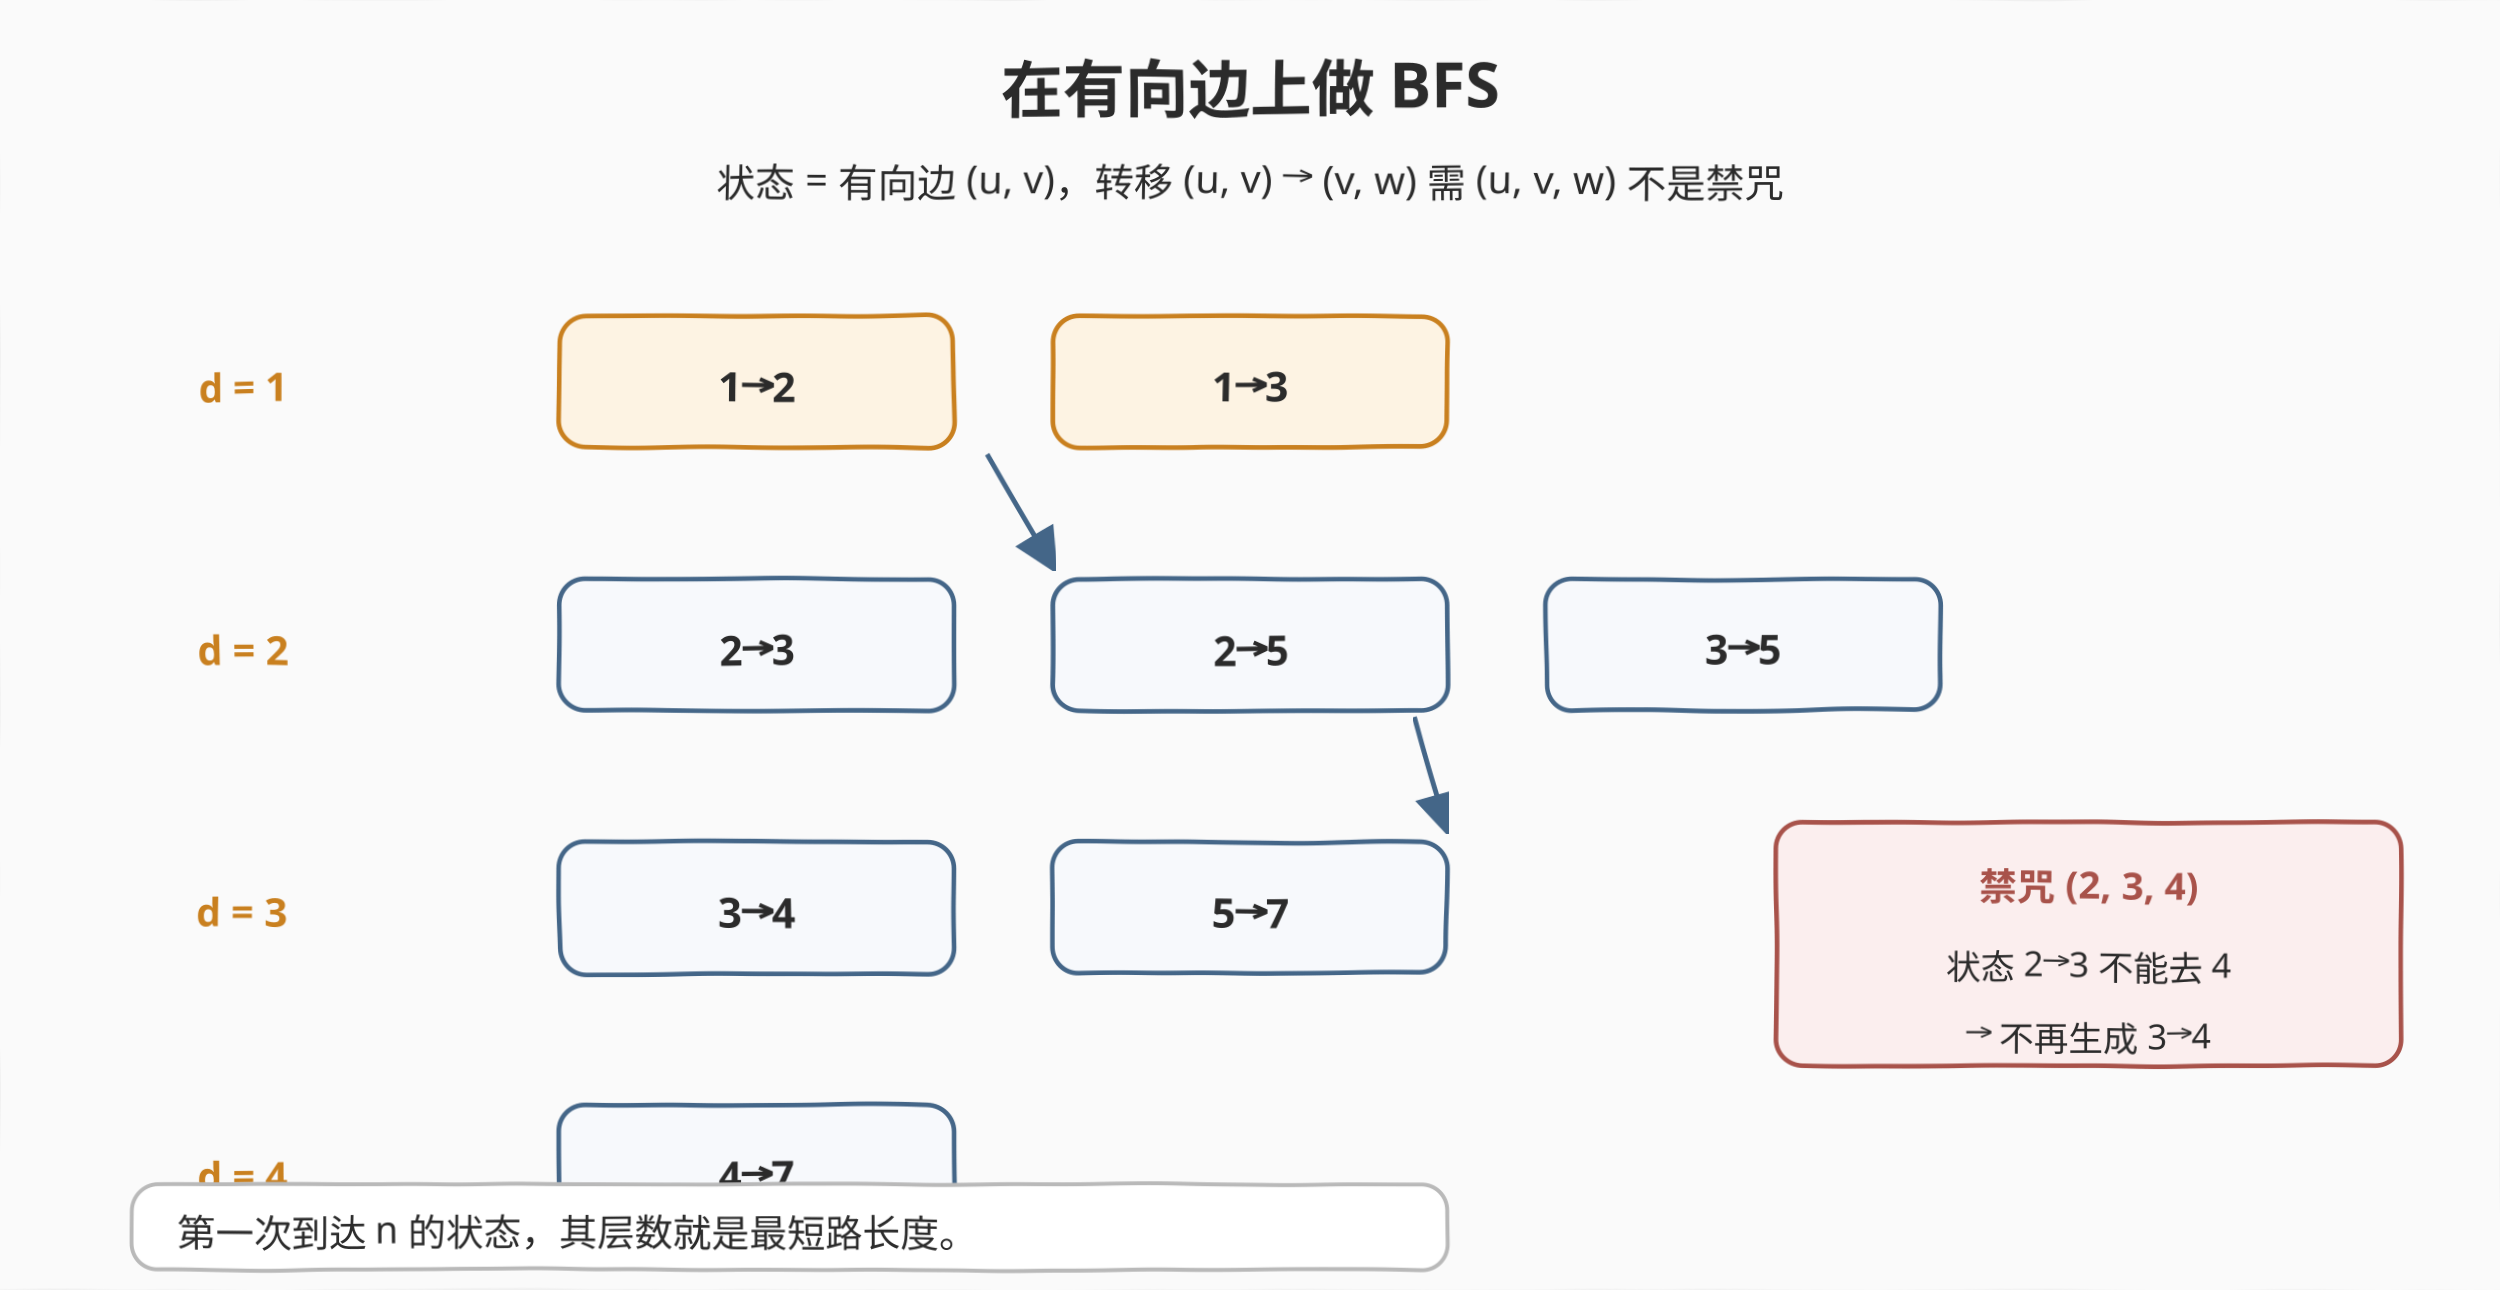
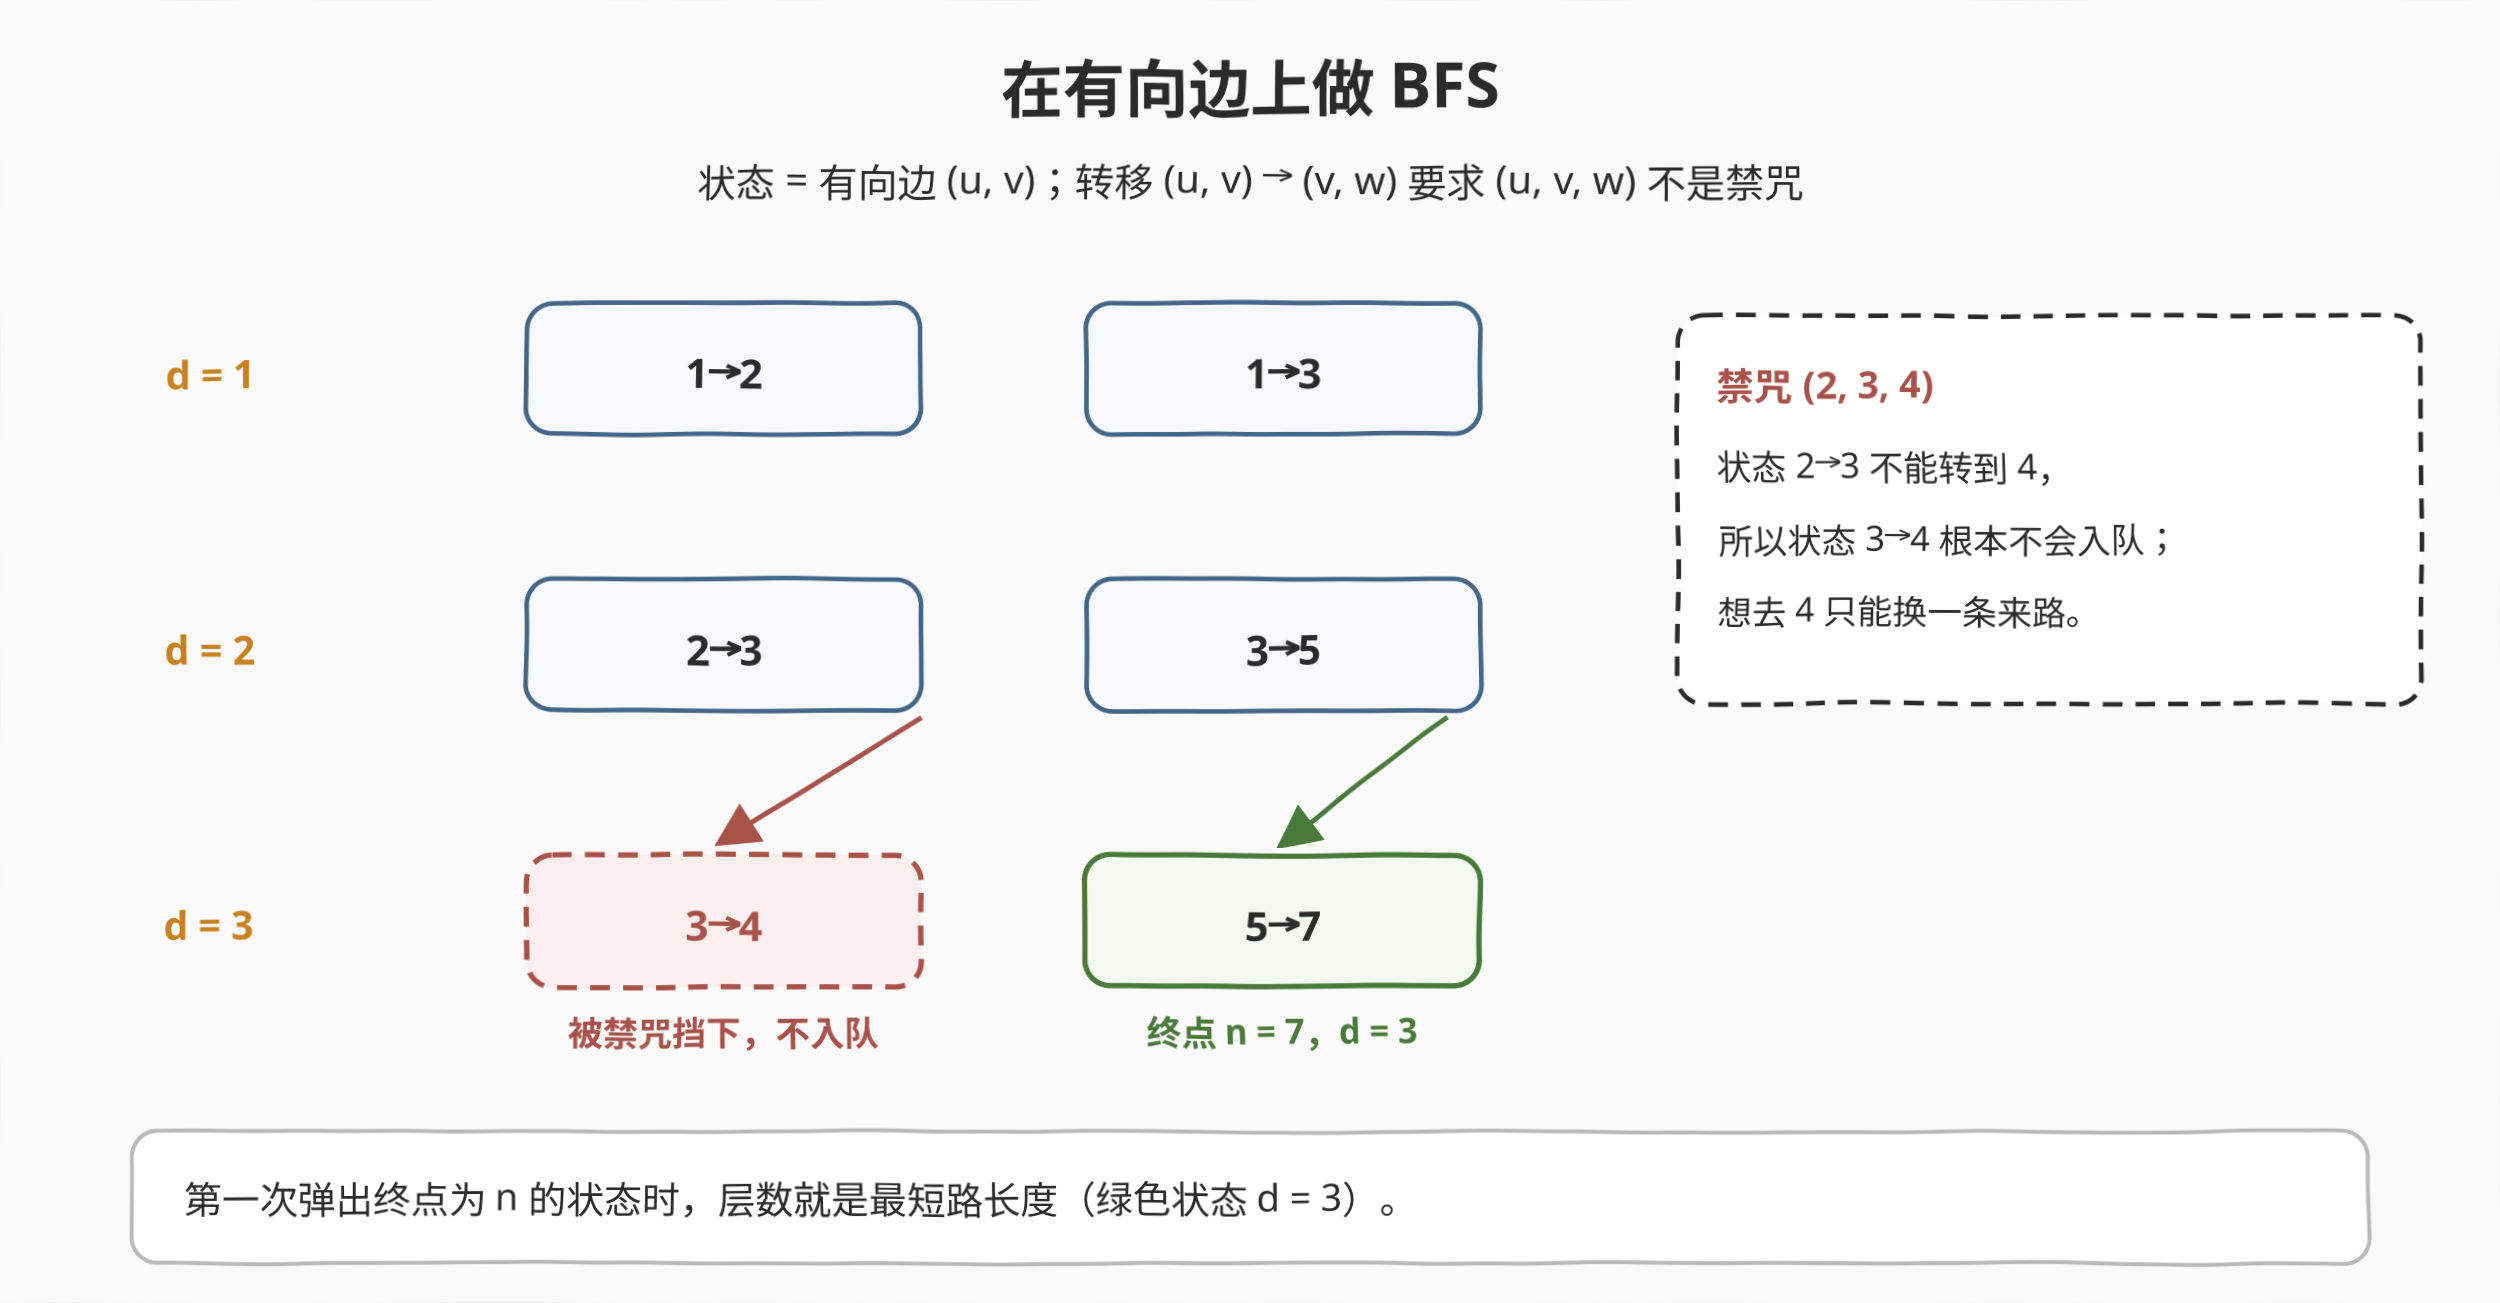
- <svg xmlns="http://www.w3.org/2000/svg" width="760" height="392" viewBox="0 0 760 392" font-family="'Comic Sans MS','Marker Felt','Segoe UI','Kaiti SC',楷体,cursive">
+ <svg xmlns="http://www.w3.org/2000/svg" width="760" height="396" viewBox="0 0 760 396" font-family="'Comic Sans MS','Marker Felt','Segoe UI','Kaiti SC',楷体,cursive">
  <defs>
    <filter id="rough2" x="-4%" y="-4%" width="108%" height="108%">
      <feTurbulence type="fractalNoise" baseFrequency="0.022" numOctaves="2" seed="17" />
      <feDisplacementMap in="SourceGraphic" scale="1.6" />
    </filter>
    <marker id="arr" markerWidth="9" markerHeight="9" refX="7" refY="4.5" orient="auto">
      <path d="M0,0 L9,4.5 L0,9 z" fill="#446688" />
    </marker>
    <marker id="arrO" markerWidth="9" markerHeight="9" refX="7" refY="4.5" orient="auto">
      <path d="M0,0 L9,4.5 L0,9 z" fill="#c9801f" />
    </marker>
    <marker id="arrG" markerWidth="9" markerHeight="9" refX="7" refY="4.5" orient="auto">
      <path d="M0,0 L9,4.5 L0,9 z" fill="#4a7a3a" />
    </marker>
    <marker id="arrR" markerWidth="9" markerHeight="9" refX="7" refY="4.5" orient="auto">
      <path d="M0,0 L9,4.5 L0,9 z" fill="#a8524a" />
    </marker>
  </defs>
-   <rect width="760" height="392" fill="#fafafa" filter="url(#rough2)" />
+   <rect width="760" height="396" fill="#fafafa" filter="url(#rough2)" />
  <text x="380.0" y="34.0" text-anchor="middle" font-size="19" fill="#2b2b2b" font-weight="bold" filter="url(#rough2)">在有向边上做 BFS</text>
-   <text x="380.0" y="60.0" text-anchor="middle" font-size="12" fill="#2b2b2b" filter="url(#rough2)">状态 = 有向边 (u, v)，转移 (u, v) → (v, w) 需 (u, v, w) 不是禁咒</text>
-   <text x="60.0" y="122.0" text-anchor="start" font-size="12" fill="#c9801f" font-weight="bold" filter="url(#rough2)">d = 1</text>
-   <rect x="170.0" y="96.0" width="120.0" height="40.0" rx="8" fill="#fdf3e3" stroke="#c9801f" stroke-width="1.4" filter="url(#rough2)" />
-   <text x="230.0" y="122.0" text-anchor="middle" font-size="12.5" fill="#2b2b2b" font-weight="bold" filter="url(#rough2)">1→2</text>
-   <rect x="320.0" y="96.0" width="120.0" height="40.0" rx="8" fill="#fdf3e3" stroke="#c9801f" stroke-width="1.4" filter="url(#rough2)" />
-   <text x="380.0" y="122.0" text-anchor="middle" font-size="12.5" fill="#2b2b2b" font-weight="bold" filter="url(#rough2)">1→3</text>
-   <text x="60.0" y="202.0" text-anchor="start" font-size="12" fill="#c9801f" font-weight="bold" filter="url(#rough2)">d = 2</text>
-   <rect x="170.0" y="176.0" width="120.0" height="40.0" rx="8" fill="#f7f9fc" stroke="#446688" stroke-width="1.4" filter="url(#rough2)" />
-   <text x="230.0" y="202.0" text-anchor="middle" font-size="12.5" fill="#2b2b2b" font-weight="bold" filter="url(#rough2)">2→3</text>
-   <rect x="320.0" y="176.0" width="120.0" height="40.0" rx="8" fill="#f7f9fc" stroke="#446688" stroke-width="1.4" filter="url(#rough2)" />
-   <text x="380.0" y="202.0" text-anchor="middle" font-size="12.5" fill="#2b2b2b" font-weight="bold" filter="url(#rough2)">2→5</text>
-   <rect x="470.0" y="176.0" width="120.0" height="40.0" rx="8" fill="#f7f9fc" stroke="#446688" stroke-width="1.4" filter="url(#rough2)" />
-   <text x="530.0" y="202.0" text-anchor="middle" font-size="12.5" fill="#2b2b2b" font-weight="bold" filter="url(#rough2)">3→5</text>
-   <text x="60.0" y="282.0" text-anchor="start" font-size="12" fill="#c9801f" font-weight="bold" filter="url(#rough2)">d = 3</text>
-   <rect x="170.0" y="256.0" width="120.0" height="40.0" rx="8" fill="#f7f9fc" stroke="#446688" stroke-width="1.4" filter="url(#rough2)" />
-   <text x="230.0" y="282.0" text-anchor="middle" font-size="12.5" fill="#2b2b2b" font-weight="bold" filter="url(#rough2)">3→4</text>
-   <rect x="320.0" y="256.0" width="120.0" height="40.0" rx="8" fill="#f7f9fc" stroke="#446688" stroke-width="1.4" filter="url(#rough2)" />
-   <text x="380.0" y="282.0" text-anchor="middle" font-size="12.5" fill="#2b2b2b" font-weight="bold" filter="url(#rough2)">5→7</text>
-   <text x="60.0" y="362.0" text-anchor="start" font-size="12" fill="#c9801f" font-weight="bold" filter="url(#rough2)">d = 4</text>
-   <rect x="170.0" y="336.0" width="120.0" height="40.0" rx="8" fill="#f7f9fc" stroke="#446688" stroke-width="1.4" filter="url(#rough2)" />
-   <text x="230.0" y="362.0" text-anchor="middle" font-size="12.5" fill="#2b2b2b" font-weight="bold" filter="url(#rough2)">4→7</text>
-   <path d="M 230.0 138.0 L 230.0 172.0" stroke="#446688" stroke-width="1.5" fill="none" marker-end="url(#arr)" filter="url(#rough2)" />
-   <path d="M 300.0 138.0 L 320.0 172.0" stroke="#446688" stroke-width="1.5" fill="none" marker-end="url(#arr)" filter="url(#rough2)" />
-   <path d="M 380.0 218.0 L 380.0 252.0" stroke="#446688" stroke-width="1.5" fill="none" marker-end="url(#arr)" filter="url(#rough2)" />
-   <path d="M 430.0 218.0 L 440.0 252.0" stroke="#446688" stroke-width="1.5" fill="none" marker-end="url(#arr)" filter="url(#rough2)" />
-   <path d="M 380.0 298.0 L 380.0 332.0" stroke="#446688" stroke-width="1.5" fill="none" marker-end="url(#arr)" filter="url(#rough2)" />
-   <rect x="540.0" y="250.0" width="190.0" height="74.0" rx="8" fill="#fbeeee" stroke="#a8524a" stroke-width="1.4" filter="url(#rough2)" />
-   <text x="635.0" y="274.0" text-anchor="middle" font-size="11.5" fill="#a8524a" font-weight="bold" filter="url(#rough2)">禁咒 (2, 3, 4)</text>
-   <text x="635.0" y="298.0" text-anchor="middle" font-size="10.5" fill="#2b2b2b" filter="url(#rough2)">状态 2→3 不能去 4</text>
-   <text x="635.0" y="318.0" text-anchor="middle" font-size="10.5" fill="#2b2b2b" filter="url(#rough2)">→ 不再生成 3→4</text>
-   <rect x="40.0" y="360.0" width="400.0" height="26.0" rx="8" fill="#ffffff" stroke="#b9b9b9" stroke-width="1.2" filter="url(#rough2)" />
-   <text x="54.0" y="379.0" text-anchor="start" font-size="11.5" fill="#2b2b2b" filter="url(#rough2)">第一次到达 n 的状态，其层数就是最短路长度。</text>
+   <text x="380.0" y="60.0" text-anchor="middle" font-size="12" fill="#2b2b2b" filter="url(#rough2)">状态 = 有向边 (u, v)；转移 (u, v) → (v, w) 要求 (u, v, w) 不是禁咒</text>
+   <text x="50.0" y="118.0" text-anchor="start" font-size="12" fill="#c9801f" font-weight="bold" filter="url(#rough2)">d = 1</text>
+   <rect x="160.0" y="92.0" width="120.0" height="40.0" rx="8" fill="#f7f9fc" stroke="#446688" stroke-width="1.4" filter="url(#rough2)" />
+   <text x="220.0" y="118.0" text-anchor="middle" font-size="12.5" fill="#2b2b2b" font-weight="bold" filter="url(#rough2)">1→2</text>
+   <rect x="330.0" y="92.0" width="120.0" height="40.0" rx="8" fill="#f7f9fc" stroke="#446688" stroke-width="1.4" filter="url(#rough2)" />
+   <text x="390.0" y="118.0" text-anchor="middle" font-size="12.5" fill="#2b2b2b" font-weight="bold" filter="url(#rough2)">1→3</text>
+   <text x="50.0" y="202.0" text-anchor="start" font-size="12" fill="#c9801f" font-weight="bold" filter="url(#rough2)">d = 2</text>
+   <rect x="160.0" y="176.0" width="120.0" height="40.0" rx="8" fill="#f7f9fc" stroke="#446688" stroke-width="1.4" filter="url(#rough2)" />
+   <text x="220.0" y="202.0" text-anchor="middle" font-size="12.5" fill="#2b2b2b" font-weight="bold" filter="url(#rough2)">2→3</text>
+   <rect x="330.0" y="176.0" width="120.0" height="40.0" rx="8" fill="#f7f9fc" stroke="#446688" stroke-width="1.4" filter="url(#rough2)" />
+   <text x="390.0" y="202.0" text-anchor="middle" font-size="12.5" fill="#2b2b2b" font-weight="bold" filter="url(#rough2)">3→5</text>
+   <text x="50.0" y="286.0" text-anchor="start" font-size="12" fill="#c9801f" font-weight="bold" filter="url(#rough2)">d = 3</text>
+   <rect x="160.0" y="260.0" width="120.0" height="40.0" rx="8" fill="#fbeeee" stroke="#a8524a" stroke-width="1.6" stroke-dasharray="6 4" filter="url(#rough2)" />
+   <text x="220.0" y="286.0" text-anchor="middle" font-size="12.5" fill="#a8524a" font-weight="bold" filter="url(#rough2)">3→4</text>
+   <text x="220.0" y="318.0" text-anchor="middle" font-size="10.5" fill="#a8524a" font-weight="bold" filter="url(#rough2)">被禁咒挡下，不入队</text>
+   <rect x="330.0" y="260.0" width="120.0" height="40.0" rx="8" fill="#f4f9f2" stroke="#4a7a3a" stroke-width="1.6" filter="url(#rough2)" />
+   <text x="390.0" y="286.0" text-anchor="middle" font-size="12.5" fill="#2b2b2b" font-weight="bold" filter="url(#rough2)">5→7</text>
+   <text x="390.0" y="318.0" text-anchor="middle" font-size="10.5" fill="#4a7a3a" font-weight="bold" filter="url(#rough2)">终点 n = 7，d = 3</text>
+   <path d="M 220.0 134.0 L 220.0 172.0" stroke="#446688" stroke-width="1.5" fill="none" marker-end="url(#arr)" filter="url(#rough2)" />
+   <path d="M 390.0 134.0 L 390.0 172.0" stroke="#446688" stroke-width="1.5" fill="none" marker-end="url(#arr)" filter="url(#rough2)" />
+   <path d="M 280.0 218.0 L 220.0 256.0" stroke="#a8524a" stroke-width="1.5" fill="none" marker-end="url(#arrR)" filter="url(#rough2)" />
+   <path d="M 440.0 218.0 L 390.0 256.0" stroke="#4a7a3a" stroke-width="1.5" fill="none" marker-end="url(#arrG)" filter="url(#rough2)" />
+   <rect x="510.0" y="96.0" width="226.0" height="118.0" rx="8" fill="#ffffff" stroke="#2b2b2b" stroke-width="1.4" stroke-dasharray="6 4" filter="url(#rough2)" />
+   <text x="522.0" y="122.0" text-anchor="start" font-size="11.5" fill="#a8524a" font-weight="bold" filter="url(#rough2)">禁咒 (2, 3, 4)</text>
+   <text x="522.0" y="146.0" text-anchor="start" font-size="10.5" fill="#2b2b2b" filter="url(#rough2)">状态 2→3 不能转到 4，</text>
+   <text x="522.0" y="168.0" text-anchor="start" font-size="10.5" fill="#2b2b2b" filter="url(#rough2)">所以状态 3→4 根本不会入队；</text>
+   <text x="522.0" y="190.0" text-anchor="start" font-size="10.5" fill="#2b2b2b" filter="url(#rough2)">想去 4 只能换一条来路。</text>
+   <rect x="40.0" y="344.0" width="680.0" height="40.0" rx="8" fill="#ffffff" stroke="#b9b9b9" stroke-width="1.2" filter="url(#rough2)" />
+   <text x="56.0" y="369.0" text-anchor="start" font-size="11.5" fill="#2b2b2b" filter="url(#rough2)">第一次弹出终点为 n 的状态时，层数就是最短路长度（绿色状态 d = 3）。</text>
</svg>
